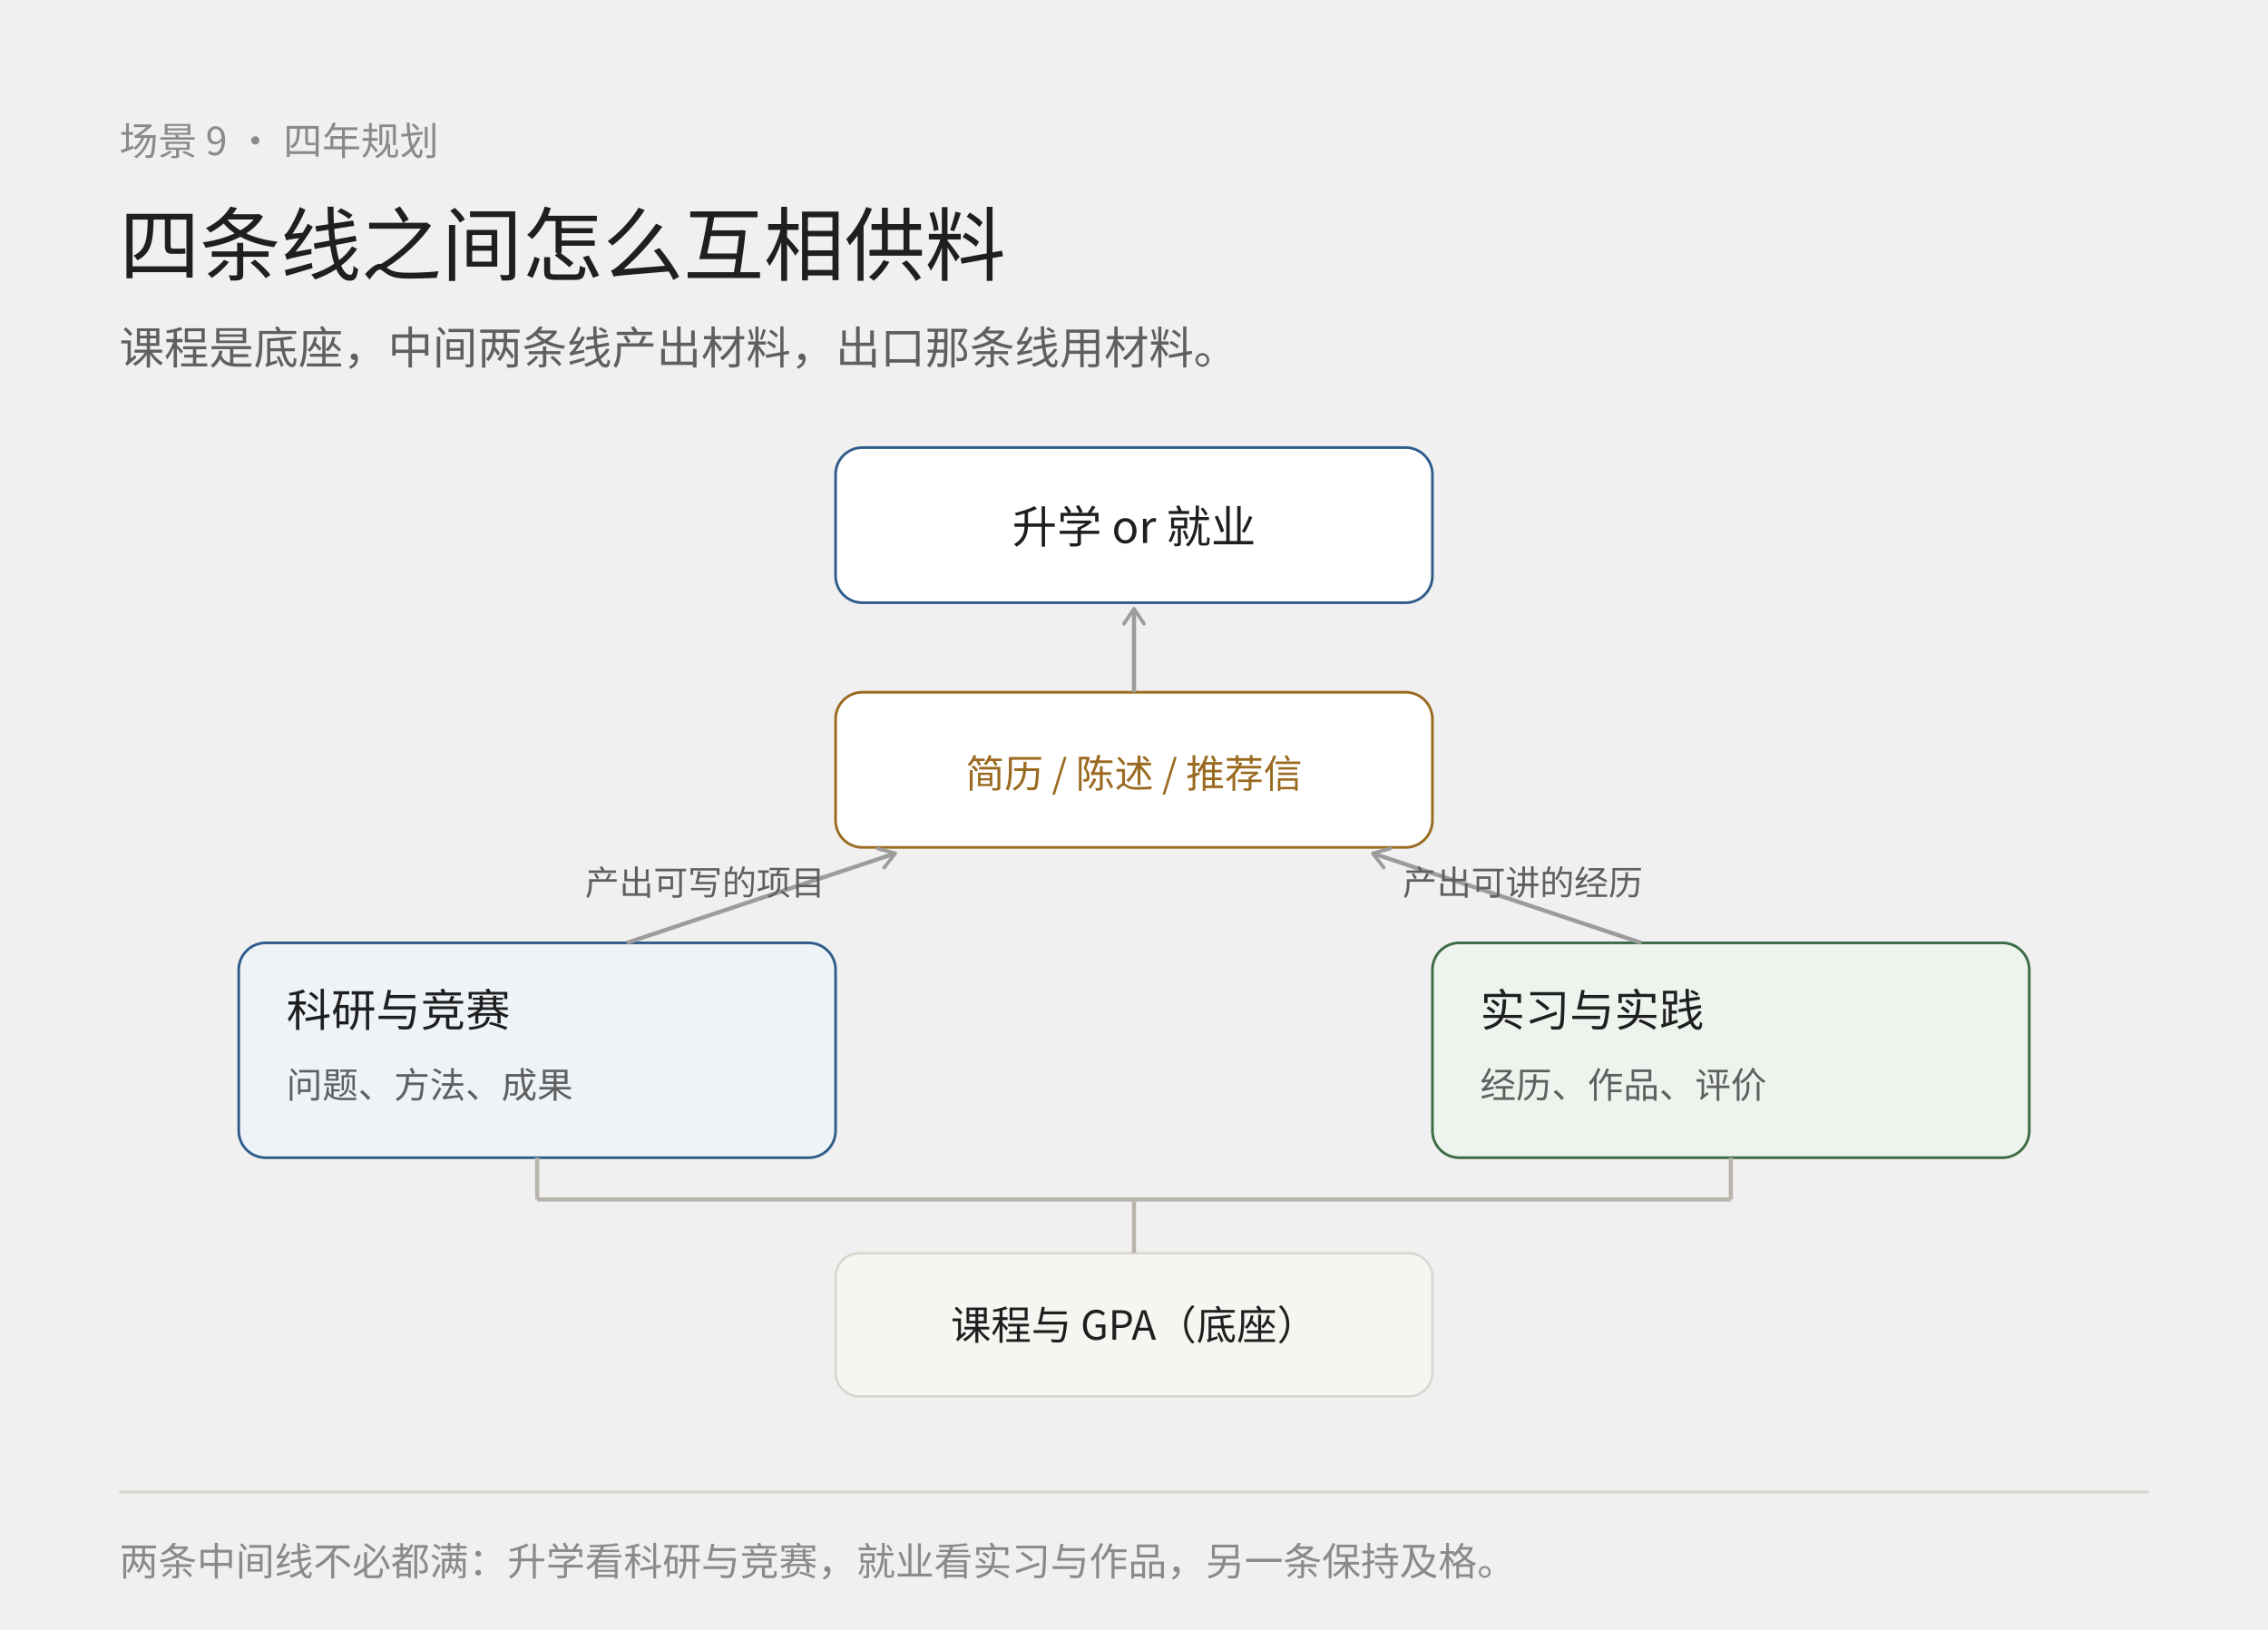
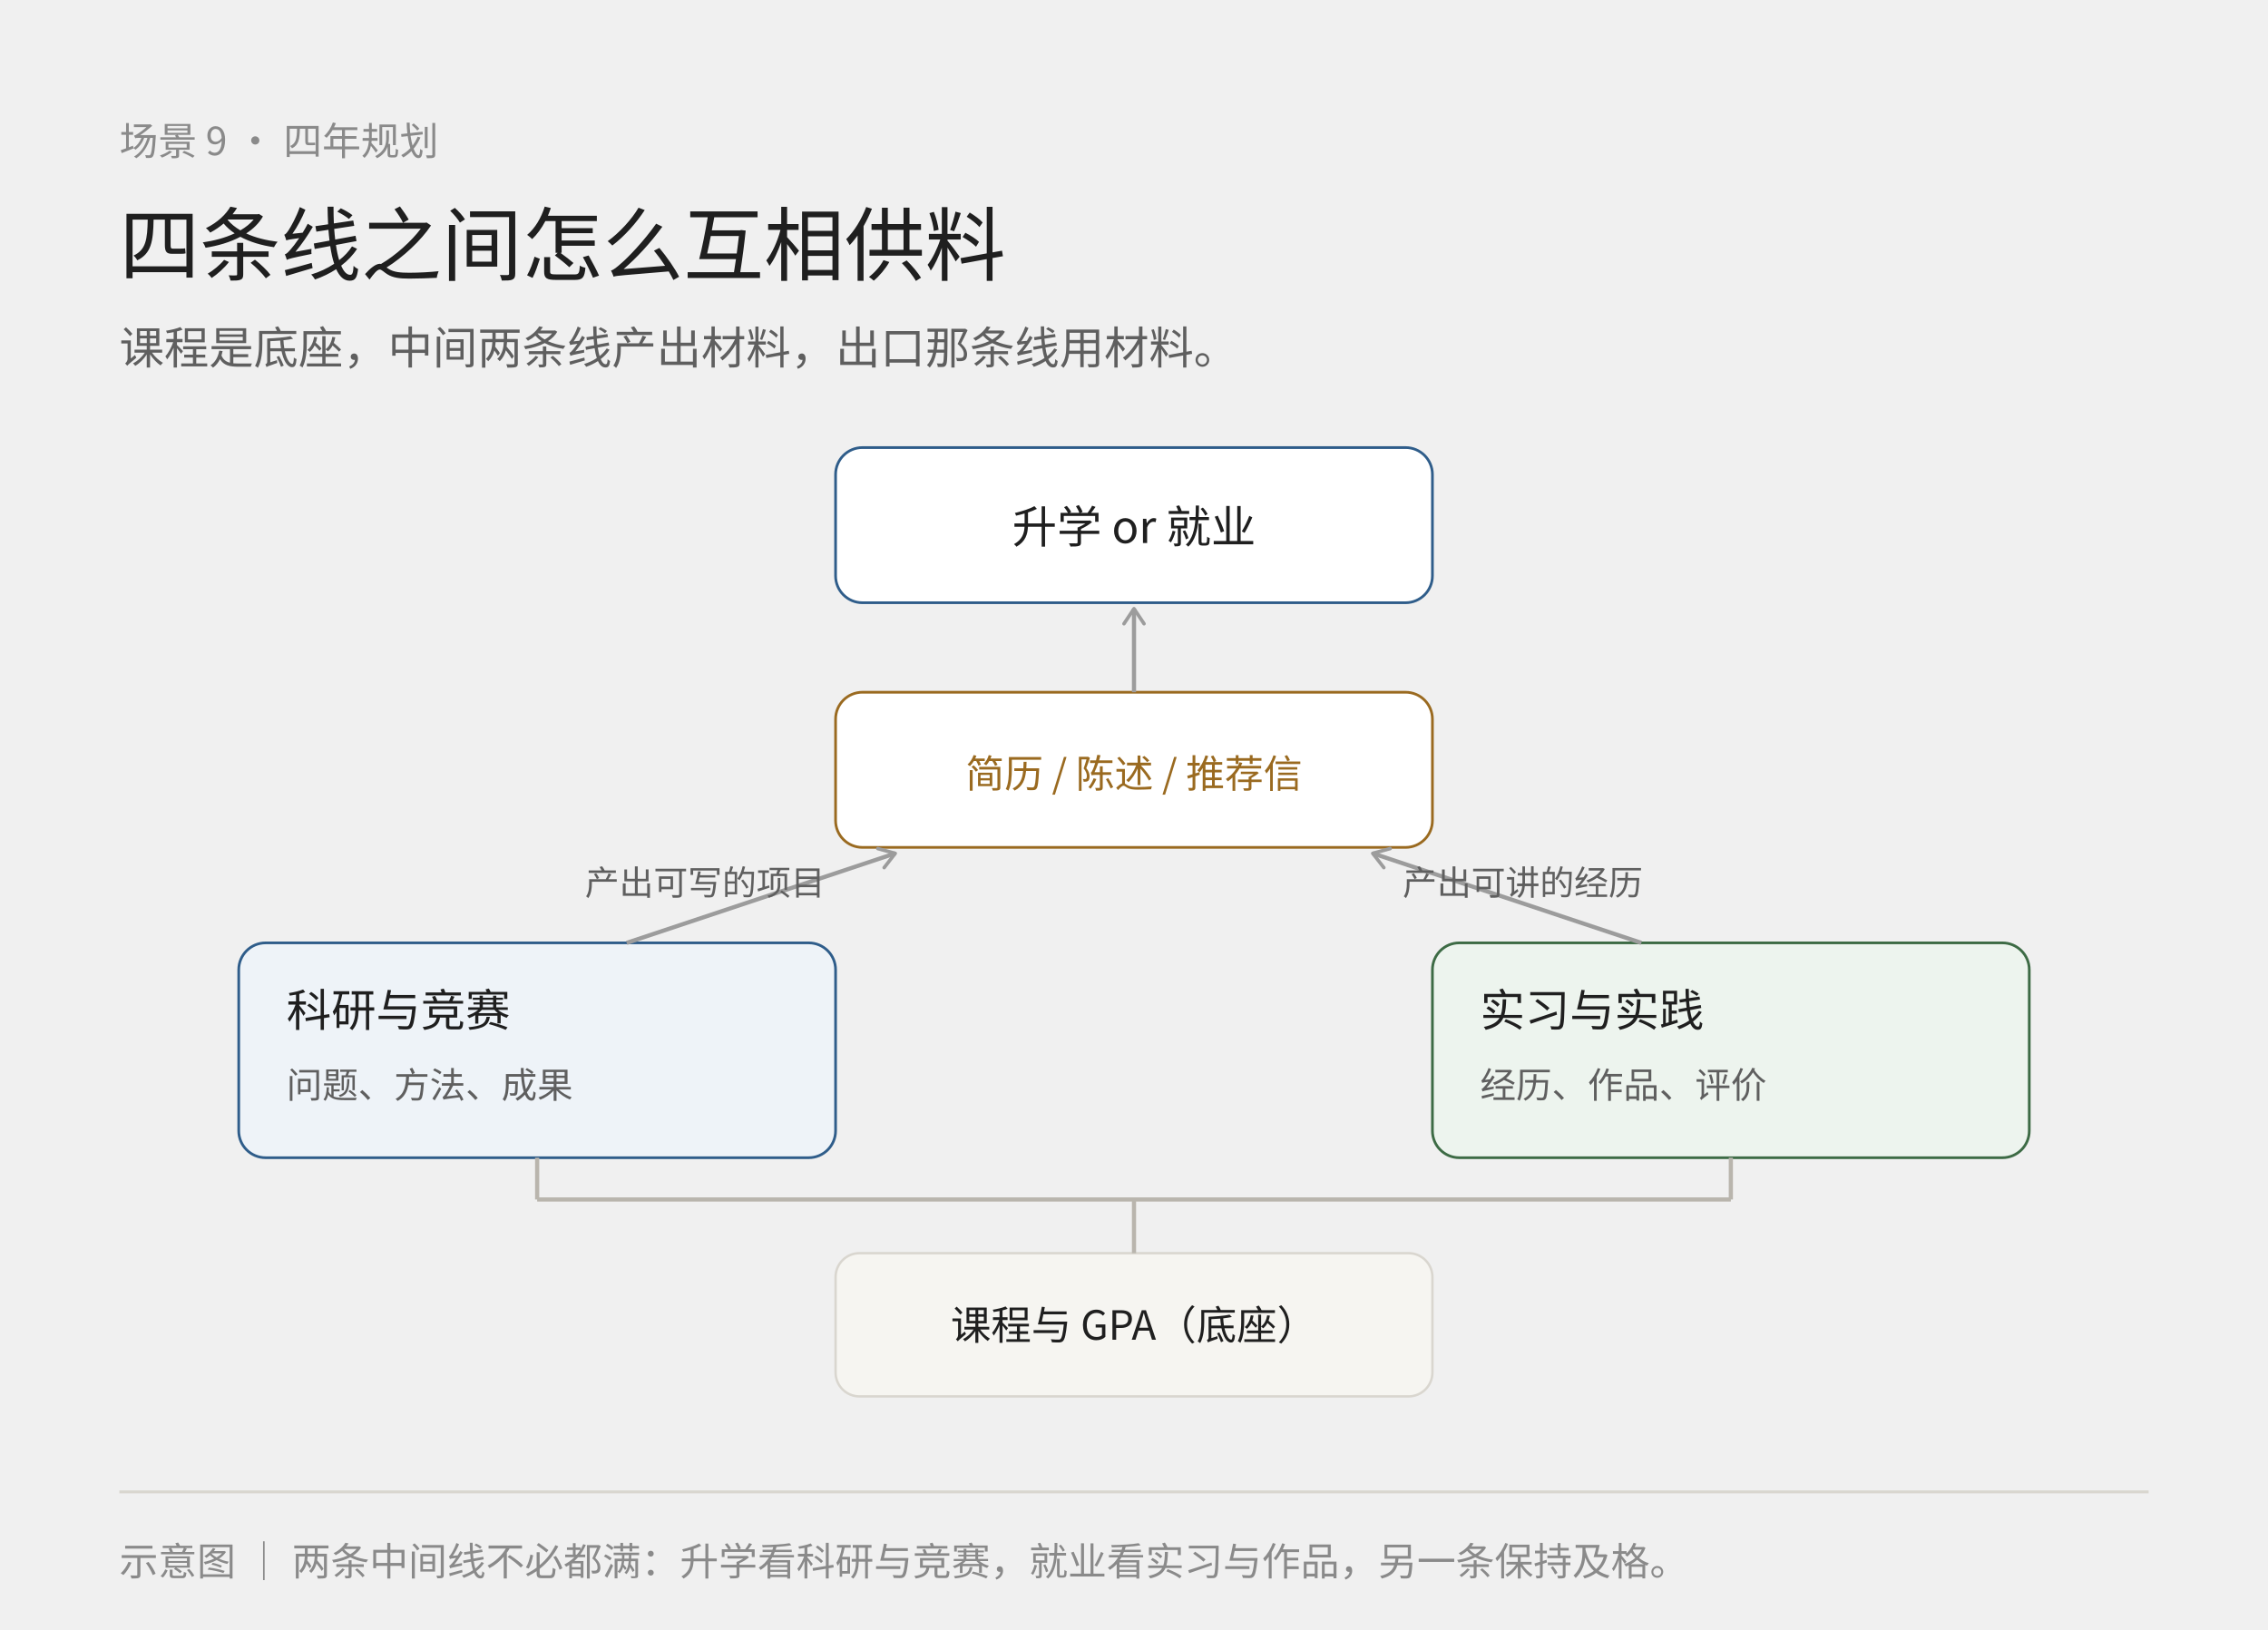
<svg xmlns="http://www.w3.org/2000/svg" viewBox="0 0 760 546" width="760" height="546" font-family="PingFang SC, Noto Sans CJK SC, Source Han Sans SC, Microsoft YaHei, sans-serif">
  <defs>
    <marker id="a" viewBox="0 0 10 10" refX="8" refY="5" markerWidth="6" markerHeight="6" orient="auto-start-reverse">
      <path d="M2 1L8 5L2 9" fill="none" stroke="#9c9c9c" stroke-width="1.4" stroke-linecap="round" stroke-linejoin="round" />
    </marker>
  </defs>
  <text x="40" y="52" font-size="13" fill="#8a8a8a" font-weight="400" text-anchor="start">场景 9 · 四年规划</text>
  <text x="40" y="92" font-size="27" fill="#1f1f1f" font-weight="500" text-anchor="start">四条线之间怎么互相供料</text>
  <text x="40" y="122" font-size="15" fill="#5f5f5f" font-weight="400" text-anchor="start">课程是底座，中间两条线产出材料，出口那条线用材料。</text>
  <rect x="280" y="150" width="200" height="52" rx="9" fill="#ffffff" stroke="#2f5d8a" stroke-width="0.9" />
  <text x="380" y="182" font-size="15" fill="#1f1f1f" font-weight="500" text-anchor="middle">升学 or 就业</text>
  <rect x="280" y="232" width="200" height="52" rx="9" fill="#ffffff" stroke="#9a6a20" stroke-width="0.9" />
  <text x="380" y="264" font-size="13" fill="#9a6a20" font-weight="500" text-anchor="middle">简历 / 陈述 / 推荐信</text>
  <rect x="80" y="316" width="200" height="72" rx="9" fill="#eef3f8" stroke="#2f5d8a" stroke-width="0.9" />
  <text x="96" y="344" font-size="15" fill="#1f1f1f" font-weight="500" text-anchor="start">科研与竞赛</text>
  <text x="96" y="368" font-size="12" fill="#5f5f5f" font-weight="400" text-anchor="start">问题、方法、成果</text>
  <rect x="480" y="316" width="200" height="72" rx="9" fill="#edf4ee" stroke="#3d6b45" stroke-width="0.9" />
  <text x="496" y="344" font-size="15" fill="#1f1f1f" font-weight="500" text-anchor="start">实习与实践</text>
  <text x="496" y="368" font-size="12" fill="#5f5f5f" font-weight="400" text-anchor="start">经历、作品、评价</text>
  <rect x="280" y="420" width="200" height="48" rx="8" fill="#f6f5f1" stroke="#d9d6cf" stroke-width="0.8" />
  <text x="380" y="449" font-size="13.5" fill="#1f1f1f" font-weight="500" text-anchor="middle">课程与 GPA（底座）</text>
  <path d="M380 232 L380 204" fill="none" stroke="#9c9c9c" stroke-width="1.4" marker-end="url(#a)" />
  <path d="M210 316 L300 286" fill="none" stroke="#9c9c9c" stroke-width="1.4" marker-end="url(#a)" />
  <path d="M550 316 L460 286" fill="none" stroke="#9c9c9c" stroke-width="1.4" marker-end="url(#a)" />
  <line x1="180" y1="402" x2="580" y2="402" stroke="#b9b5ad" stroke-width="1.4" />
  <line x1="180" y1="388" x2="180" y2="402" stroke="#b9b5ad" stroke-width="1.4" />
  <line x1="580" y1="388" x2="580" y2="402" stroke="#b9b5ad" stroke-width="1.4" />
  <line x1="380" y1="420" x2="380" y2="402" stroke="#b9b5ad" stroke-width="1.4" />
  <text x="196" y="300" font-size="11.5" fill="#5f5f5f" font-weight="400" text-anchor="start">产出可写的项目</text>
  <text x="470" y="300" font-size="11.5" fill="#5f5f5f" font-weight="400" text-anchor="start">产出可讲的经历</text>
  <line x1="40" y1="500" x2="720" y2="500" stroke="#d9d6cf" stroke-width="1" />
-   <text x="40" y="528" font-size="13" fill="#8a8a8a" font-weight="400" text-anchor="start">两条中间线不必都满：升学看科研与竞赛，就业看实习与作品，另一条保持及格。</text>
+   <text x="40" y="528" font-size="13" fill="#8a8a8a" font-weight="400" text-anchor="start">示意图 ｜ 两条中间线不必都满：升学看科研与竞赛，就业看实习与作品，另一条保持及格。</text>
</svg>
